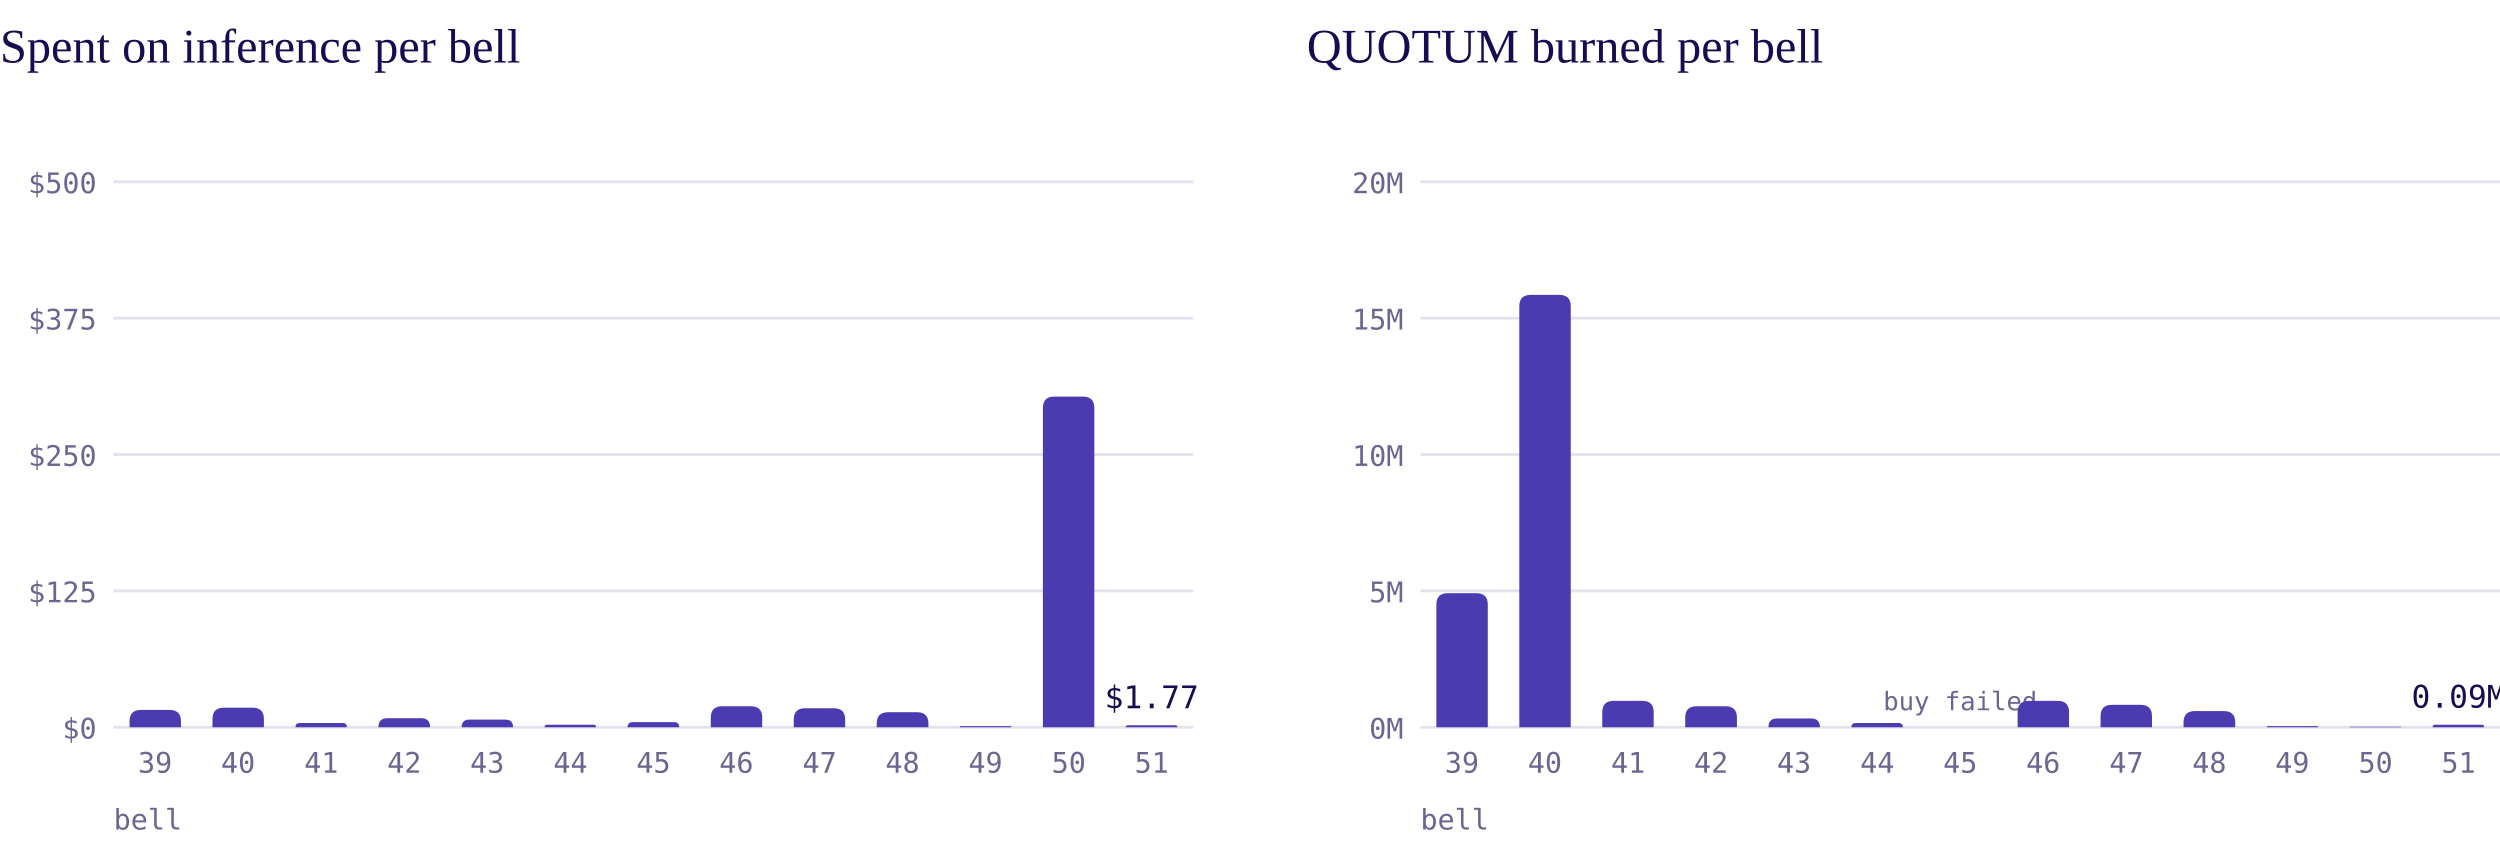
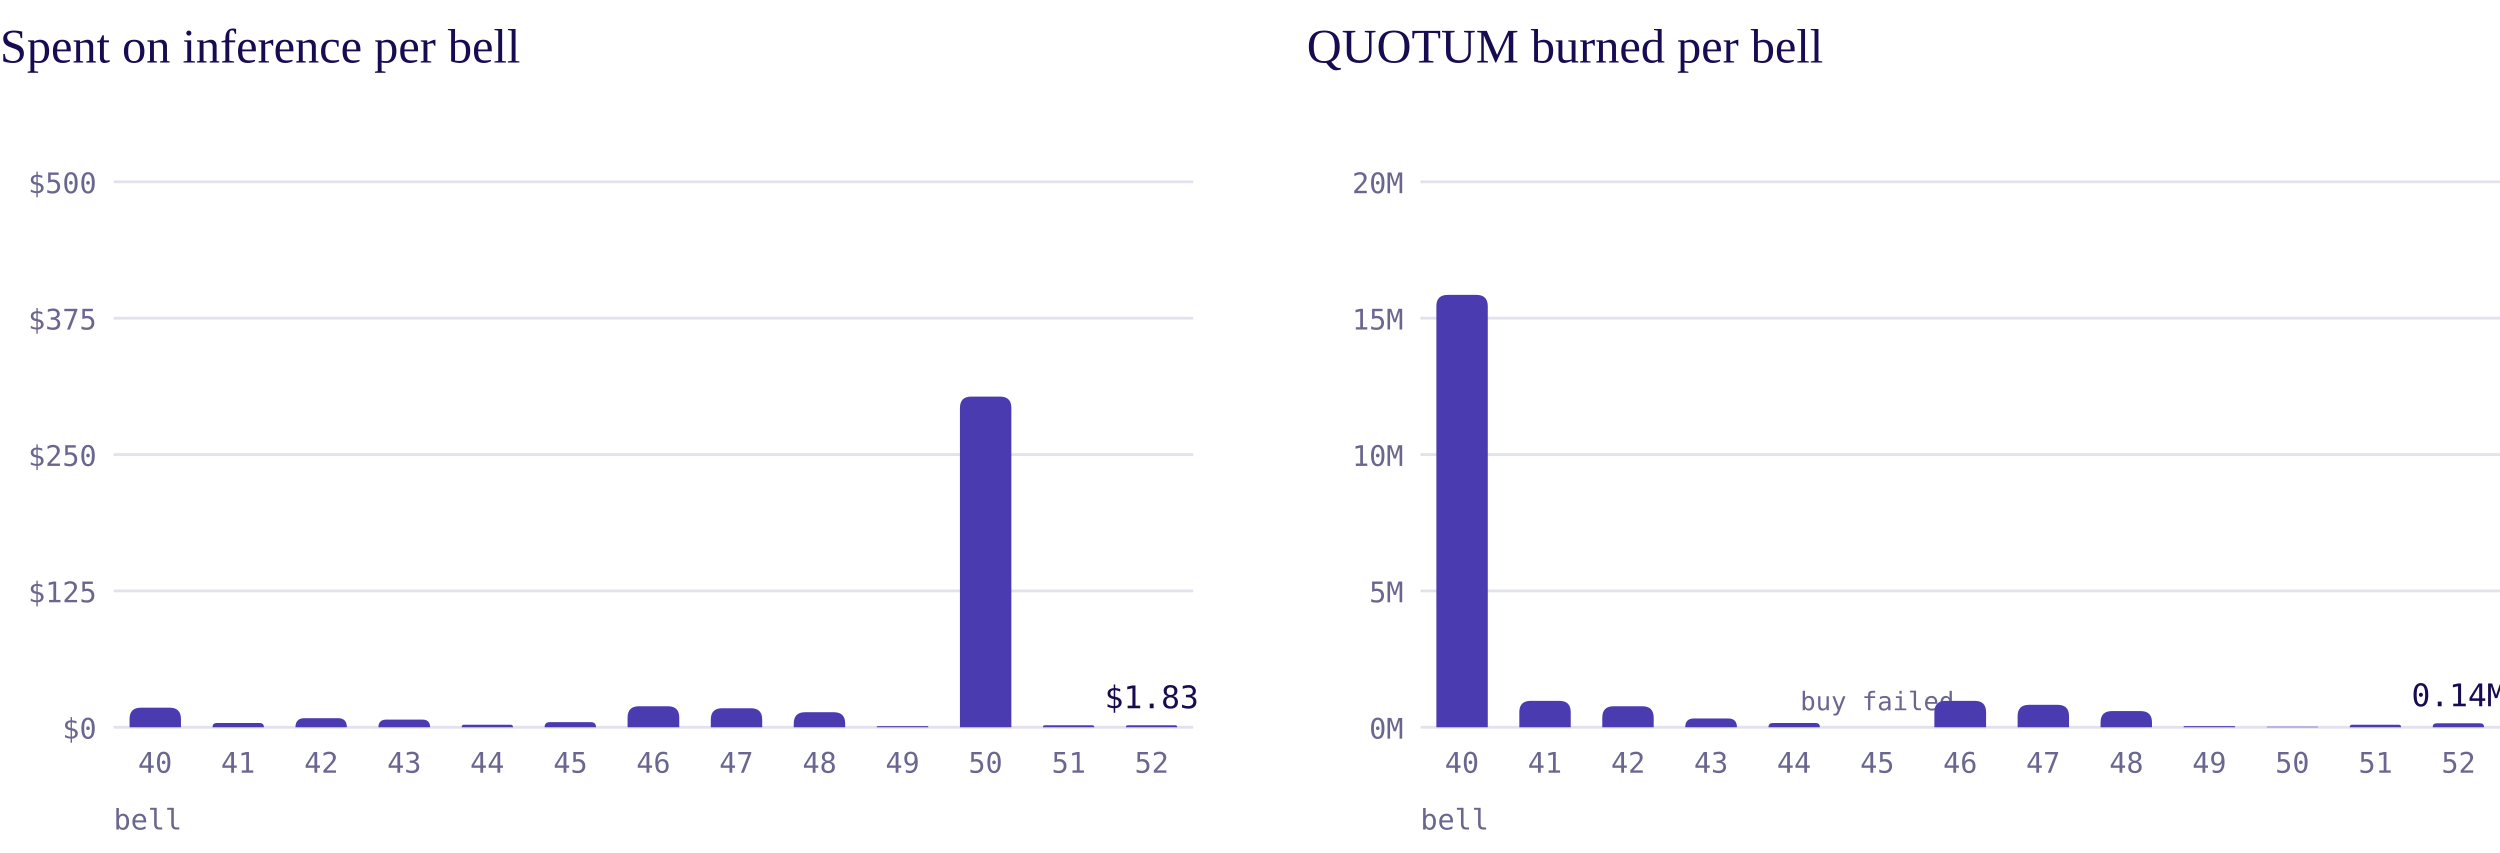
- <svg xmlns="http://www.w3.org/2000/svg" viewBox="0 0 880 300" width="880" height="300" role="img" aria-label="quotum bells 1 to 51: inference spent and QUOTUM burned per bell">
+ <svg xmlns="http://www.w3.org/2000/svg" viewBox="0 0 880 300" width="880" height="300" role="img" aria-label="quotum bells 1 to 52: inference spent and QUOTUM burned per bell">
  <text x="0" y="22" font-family="Georgia,'Times New Roman',serif" font-size="17" fill="#180b51">Spent on inference per bell</text>
  <line x1="40" x2="420" y1="256.0" y2="256.0" stroke="#e4e1ee" stroke-width="1" />
  <text x="34" y="260.0" text-anchor="end" font-family="ui-monospace,SFMono-Regular,Menlo,monospace" font-size="10" fill="#6b6690">$0</text>
  <line x1="40" x2="420" y1="208.0" y2="208.0" stroke="#e4e1ee" stroke-width="1" />
  <text x="34" y="212.0" text-anchor="end" font-family="ui-monospace,SFMono-Regular,Menlo,monospace" font-size="10" fill="#6b6690">$125</text>
  <line x1="40" x2="420" y1="160.0" y2="160.0" stroke="#e4e1ee" stroke-width="1" />
  <text x="34" y="164.0" text-anchor="end" font-family="ui-monospace,SFMono-Regular,Menlo,monospace" font-size="10" fill="#6b6690">$250</text>
  <line x1="40" x2="420" y1="112.0" y2="112.0" stroke="#e4e1ee" stroke-width="1" />
  <text x="34" y="116.0" text-anchor="end" font-family="ui-monospace,SFMono-Regular,Menlo,monospace" font-size="10" fill="#6b6690">$375</text>
  <line x1="40" x2="420" y1="64.0" y2="64.0" stroke="#e4e1ee" stroke-width="1" />
  <text x="34" y="68.0" text-anchor="end" font-family="ui-monospace,SFMono-Regular,Menlo,monospace" font-size="10" fill="#6b6690">$500</text>
-   <path d="M45.6,256.0 V253.9 Q45.6,249.9 49.6,249.9 H59.7 Q63.7,249.9 63.7,253.9 V256.0 Z" fill="#4b3bb0" />
-   <text x="54.6" y="272" text-anchor="middle" font-family="ui-monospace,SFMono-Regular,Menlo,monospace" font-size="10" fill="#6b6690">39</text>
-   <path d="M74.8,256.0 V253.1 Q74.8,249.1 78.8,249.1 H88.9 Q92.9,249.1 92.9,253.1 V256.0 Z" fill="#4b3bb0" />
-   <text x="83.8" y="272" text-anchor="middle" font-family="ui-monospace,SFMono-Regular,Menlo,monospace" font-size="10" fill="#6b6690">40</text>
-   <path d="M104.0,256.0 V256.0 Q104.0,254.5 105.5,254.5 H120.7 Q122.1,254.5 122.1,256.0 V256.0 Z" fill="#4b3bb0" />
-   <text x="113.1" y="272" text-anchor="middle" font-family="ui-monospace,SFMono-Regular,Menlo,monospace" font-size="10" fill="#6b6690">41</text>
-   <path d="M133.2,256.0 V256.0 Q133.2,252.8 136.4,252.8 H148.2 Q151.4,252.8 151.4,256.0 V256.0 Z" fill="#4b3bb0" />
-   <text x="142.3" y="272" text-anchor="middle" font-family="ui-monospace,SFMono-Regular,Menlo,monospace" font-size="10" fill="#6b6690">42</text>
-   <path d="M162.5,256.0 V256.0 Q162.5,253.3 165.2,253.3 H177.9 Q180.6,253.3 180.6,256.0 V256.0 Z" fill="#4b3bb0" />
-   <text x="171.5" y="272" text-anchor="middle" font-family="ui-monospace,SFMono-Regular,Menlo,monospace" font-size="10" fill="#6b6690">43</text>
-   <path d="M191.7,256.0 V256.0 Q191.7,255.1 192.6,255.1 H209.0 Q209.8,255.1 209.8,256.0 V256.0 Z" fill="#4b3bb0" />
-   <text x="200.8" y="272" text-anchor="middle" font-family="ui-monospace,SFMono-Regular,Menlo,monospace" font-size="10" fill="#6b6690">44</text>
-   <path d="M220.9,256.0 V256.0 Q220.9,254.2 222.7,254.2 H237.3 Q239.1,254.2 239.1,256.0 V256.0 Z" fill="#4b3bb0" />
-   <text x="230.0" y="272" text-anchor="middle" font-family="ui-monospace,SFMono-Regular,Menlo,monospace" font-size="10" fill="#6b6690">45</text>
-   <path d="M250.2,256.0 V252.6 Q250.2,248.6 254.2,248.6 H264.3 Q268.3,248.6 268.3,252.6 V256.0 Z" fill="#4b3bb0" />
-   <text x="259.2" y="272" text-anchor="middle" font-family="ui-monospace,SFMono-Regular,Menlo,monospace" font-size="10" fill="#6b6690">46</text>
-   <path d="M279.4,256.0 V253.3 Q279.4,249.3 283.4,249.3 H293.5 Q297.5,249.3 297.5,253.3 V256.0 Z" fill="#4b3bb0" />
-   <text x="288.5" y="272" text-anchor="middle" font-family="ui-monospace,SFMono-Regular,Menlo,monospace" font-size="10" fill="#6b6690">47</text>
-   <path d="M308.6,256.0 V254.7 Q308.6,250.7 312.6,250.7 H322.8 Q326.8,250.7 326.8,254.7 V256.0 Z" fill="#4b3bb0" />
-   <text x="317.7" y="272" text-anchor="middle" font-family="ui-monospace,SFMono-Regular,Menlo,monospace" font-size="10" fill="#6b6690">48</text>
-   <path d="M337.9,256.0 V256.0 Q337.9,255.6 338.2,255.6 H355.6 Q356.0,255.6 356.0,256.0 V256.0 Z" fill="#4b3bb0" />
-   <text x="346.9" y="272" text-anchor="middle" font-family="ui-monospace,SFMono-Regular,Menlo,monospace" font-size="10" fill="#6b6690">49</text>
-   <path d="M367.1,256.0 V143.6 Q367.1,139.6 371.1,139.6 H381.2 Q385.2,139.6 385.2,143.6 V256.0 Z" fill="#4b3bb0" />
-   <text x="376.2" y="272" text-anchor="middle" font-family="ui-monospace,SFMono-Regular,Menlo,monospace" font-size="10" fill="#6b6690">50</text>
-   <path d="M396.3,256.0 V256.0 Q396.3,255.3 397.0,255.3 H413.8 Q414.4,255.3 414.4,256.0 V256.0 Z" fill="#4b3bb0" />
-   <text x="405.4" y="272" text-anchor="middle" font-family="ui-monospace,SFMono-Regular,Menlo,monospace" font-size="10" fill="#6b6690">51</text>
-   <text x="405.4" y="249.3" text-anchor="middle" font-family="ui-monospace,SFMono-Regular,Menlo,monospace" font-size="11" fill="#180b51">$1.77</text>
+   <path d="M45.6,256.0 V253.1 Q45.6,249.1 49.6,249.1 H59.7 Q63.7,249.1 63.7,253.1 V256.0 Z" fill="#4b3bb0" />
+   <text x="54.6" y="272" text-anchor="middle" font-family="ui-monospace,SFMono-Regular,Menlo,monospace" font-size="10" fill="#6b6690">40</text>
+   <path d="M74.8,256.0 V256.0 Q74.8,254.5 76.3,254.5 H91.4 Q92.9,254.5 92.9,256.0 V256.0 Z" fill="#4b3bb0" />
+   <text x="83.8" y="272" text-anchor="middle" font-family="ui-monospace,SFMono-Regular,Menlo,monospace" font-size="10" fill="#6b6690">41</text>
+   <path d="M104.0,256.0 V256.0 Q104.0,252.8 107.2,252.8 H119.0 Q122.1,252.8 122.1,256.0 V256.0 Z" fill="#4b3bb0" />
+   <text x="113.1" y="272" text-anchor="middle" font-family="ui-monospace,SFMono-Regular,Menlo,monospace" font-size="10" fill="#6b6690">42</text>
+   <path d="M133.2,256.0 V256.0 Q133.2,253.3 136.0,253.3 H148.7 Q151.4,253.3 151.4,256.0 V256.0 Z" fill="#4b3bb0" />
+   <text x="142.3" y="272" text-anchor="middle" font-family="ui-monospace,SFMono-Regular,Menlo,monospace" font-size="10" fill="#6b6690">43</text>
+   <path d="M162.5,256.0 V256.0 Q162.5,255.1 163.3,255.1 H179.7 Q180.6,255.1 180.6,256.0 V256.0 Z" fill="#4b3bb0" />
+   <text x="171.5" y="272" text-anchor="middle" font-family="ui-monospace,SFMono-Regular,Menlo,monospace" font-size="10" fill="#6b6690">44</text>
+   <path d="M191.7,256.0 V256.0 Q191.7,254.2 193.5,254.2 H208.0 Q209.8,254.2 209.8,256.0 V256.0 Z" fill="#4b3bb0" />
+   <text x="200.8" y="272" text-anchor="middle" font-family="ui-monospace,SFMono-Regular,Menlo,monospace" font-size="10" fill="#6b6690">45</text>
+   <path d="M220.9,256.0 V252.6 Q220.9,248.6 224.9,248.6 H235.1 Q239.1,248.6 239.1,252.6 V256.0 Z" fill="#4b3bb0" />
+   <text x="230.0" y="272" text-anchor="middle" font-family="ui-monospace,SFMono-Regular,Menlo,monospace" font-size="10" fill="#6b6690">46</text>
+   <path d="M250.2,256.0 V253.3 Q250.2,249.3 254.2,249.3 H264.3 Q268.3,249.3 268.3,253.3 V256.0 Z" fill="#4b3bb0" />
+   <text x="259.2" y="272" text-anchor="middle" font-family="ui-monospace,SFMono-Regular,Menlo,monospace" font-size="10" fill="#6b6690">47</text>
+   <path d="M279.4,256.0 V254.7 Q279.4,250.7 283.4,250.7 H293.5 Q297.5,250.7 297.5,254.7 V256.0 Z" fill="#4b3bb0" />
+   <text x="288.5" y="272" text-anchor="middle" font-family="ui-monospace,SFMono-Regular,Menlo,monospace" font-size="10" fill="#6b6690">48</text>
+   <path d="M308.6,256.0 V256.0 Q308.6,255.6 309.0,255.6 H326.4 Q326.8,255.6 326.8,256.0 V256.0 Z" fill="#4b3bb0" />
+   <text x="317.7" y="272" text-anchor="middle" font-family="ui-monospace,SFMono-Regular,Menlo,monospace" font-size="10" fill="#6b6690">49</text>
+   <path d="M337.9,256.0 V143.6 Q337.9,139.6 341.9,139.6 H352.0 Q356.0,139.6 356.0,143.6 V256.0 Z" fill="#4b3bb0" />
+   <text x="346.9" y="272" text-anchor="middle" font-family="ui-monospace,SFMono-Regular,Menlo,monospace" font-size="10" fill="#6b6690">50</text>
+   <path d="M367.1,256.0 V256.0 Q367.1,255.3 367.8,255.3 H384.5 Q385.2,255.3 385.2,256.0 V256.0 Z" fill="#4b3bb0" />
+   <text x="376.2" y="272" text-anchor="middle" font-family="ui-monospace,SFMono-Regular,Menlo,monospace" font-size="10" fill="#6b6690">51</text>
+   <path d="M396.3,256.0 V256.0 Q396.3,255.3 397.0,255.3 H413.7 Q414.4,255.3 414.4,256.0 V256.0 Z" fill="#4b3bb0" />
+   <text x="405.4" y="272" text-anchor="middle" font-family="ui-monospace,SFMono-Regular,Menlo,monospace" font-size="10" fill="#6b6690">52</text>
+   <text x="405.4" y="249.3" text-anchor="middle" font-family="ui-monospace,SFMono-Regular,Menlo,monospace" font-size="11" fill="#180b51">$1.83</text>
  <text x="40" y="292" font-family="ui-monospace,SFMono-Regular,Menlo,monospace" font-size="10" fill="#6b6690">bell</text>
  <text x="460" y="22" font-family="Georgia,'Times New Roman',serif" font-size="17" fill="#180b51">QUOTUM burned per bell</text>
  <line x1="500" x2="880" y1="256.0" y2="256.0" stroke="#e4e1ee" stroke-width="1" />
  <text x="494" y="260.0" text-anchor="end" font-family="ui-monospace,SFMono-Regular,Menlo,monospace" font-size="10" fill="#6b6690">0M</text>
  <line x1="500" x2="880" y1="208.0" y2="208.0" stroke="#e4e1ee" stroke-width="1" />
  <text x="494" y="212.0" text-anchor="end" font-family="ui-monospace,SFMono-Regular,Menlo,monospace" font-size="10" fill="#6b6690">5M</text>
  <line x1="500" x2="880" y1="160.0" y2="160.0" stroke="#e4e1ee" stroke-width="1" />
  <text x="494" y="164.0" text-anchor="end" font-family="ui-monospace,SFMono-Regular,Menlo,monospace" font-size="10" fill="#6b6690">10M</text>
  <line x1="500" x2="880" y1="112.0" y2="112.0" stroke="#e4e1ee" stroke-width="1" />
  <text x="494" y="116.0" text-anchor="end" font-family="ui-monospace,SFMono-Regular,Menlo,monospace" font-size="10" fill="#6b6690">15M</text>
  <line x1="500" x2="880" y1="64.0" y2="64.0" stroke="#e4e1ee" stroke-width="1" />
  <text x="494" y="68.0" text-anchor="end" font-family="ui-monospace,SFMono-Regular,Menlo,monospace" font-size="10" fill="#6b6690">20M</text>
-   <path d="M505.6,256.0 V212.8 Q505.6,208.8 509.6,208.8 H519.7 Q523.7,208.8 523.7,212.8 V256.0 Z" fill="#4b3bb0" />
-   <text x="514.6" y="272" text-anchor="middle" font-family="ui-monospace,SFMono-Regular,Menlo,monospace" font-size="10" fill="#6b6690">39</text>
-   <path d="M534.8,256.0 V107.8 Q534.8,103.8 538.8,103.8 H548.9 Q552.9,103.8 552.9,107.8 V256.0 Z" fill="#4b3bb0" />
-   <text x="543.8" y="272" text-anchor="middle" font-family="ui-monospace,SFMono-Regular,Menlo,monospace" font-size="10" fill="#6b6690">40</text>
-   <path d="M564.0,256.0 V250.7 Q564.0,246.7 568.0,246.7 H578.1 Q582.1,246.7 582.1,250.7 V256.0 Z" fill="#4b3bb0" />
-   <text x="573.1" y="272" text-anchor="middle" font-family="ui-monospace,SFMono-Regular,Menlo,monospace" font-size="10" fill="#6b6690">41</text>
-   <path d="M593.2,256.0 V252.6 Q593.2,248.6 597.2,248.6 H607.4 Q611.4,248.6 611.4,252.6 V256.0 Z" fill="#4b3bb0" />
-   <text x="602.3" y="272" text-anchor="middle" font-family="ui-monospace,SFMono-Regular,Menlo,monospace" font-size="10" fill="#6b6690">42</text>
-   <path d="M622.5,256.0 V256.0 Q622.5,252.9 625.5,252.9 H637.5 Q640.6,252.9 640.6,256.0 V256.0 Z" fill="#4b3bb0" />
-   <text x="631.5" y="272" text-anchor="middle" font-family="ui-monospace,SFMono-Regular,Menlo,monospace" font-size="10" fill="#6b6690">43</text>
-   <path d="M651.7,256.0 V256.0 Q651.7,254.5 653.2,254.5 H668.3 Q669.8,254.5 669.8,256.0 V256.0 Z" fill="#4b3bb0" />
-   <text x="660.8" y="272" text-anchor="middle" font-family="ui-monospace,SFMono-Regular,Menlo,monospace" font-size="10" fill="#6b6690">44</text>
-   <text x="690.0" y="272" text-anchor="middle" font-family="ui-monospace,SFMono-Regular,Menlo,monospace" font-size="10" fill="#6b6690">45</text>
-   <text x="690.0" y="250" text-anchor="middle" font-family="ui-monospace,SFMono-Regular,Menlo,monospace" font-size="9" fill="#6b6690">buy failed</text>
-   <path d="M710.2,256.0 V250.7 Q710.2,246.7 714.2,246.7 H724.3 Q728.3,246.7 728.3,250.7 V256.0 Z" fill="#4b3bb0" />
-   <text x="719.2" y="272" text-anchor="middle" font-family="ui-monospace,SFMono-Regular,Menlo,monospace" font-size="10" fill="#6b6690">46</text>
-   <path d="M739.4,256.0 V252.1 Q739.4,248.1 743.4,248.1 H753.5 Q757.5,248.1 757.5,252.1 V256.0 Z" fill="#4b3bb0" />
-   <text x="748.5" y="272" text-anchor="middle" font-family="ui-monospace,SFMono-Regular,Menlo,monospace" font-size="10" fill="#6b6690">47</text>
-   <path d="M768.6,256.0 V254.3 Q768.6,250.3 772.6,250.3 H782.8 Q786.8,250.3 786.8,254.3 V256.0 Z" fill="#4b3bb0" />
-   <text x="777.7" y="272" text-anchor="middle" font-family="ui-monospace,SFMono-Regular,Menlo,monospace" font-size="10" fill="#6b6690">48</text>
-   <path d="M797.9,256.0 V256.0 Q797.9,255.6 798.2,255.6 H815.6 Q816.0,255.6 816.0,256.0 V256.0 Z" fill="#4b3bb0" />
-   <text x="806.9" y="272" text-anchor="middle" font-family="ui-monospace,SFMono-Regular,Menlo,monospace" font-size="10" fill="#6b6690">49</text>
-   <path d="M827.1,256.0 V256.0 Q827.1,255.8 827.3,255.8 H845.0 Q845.2,255.8 845.2,256.0 V256.0 Z" fill="#4b3bb0" />
-   <text x="836.2" y="272" text-anchor="middle" font-family="ui-monospace,SFMono-Regular,Menlo,monospace" font-size="10" fill="#6b6690">50</text>
-   <path d="M856.3,256.0 V256.0 Q856.3,255.1 857.2,255.1 H873.6 Q874.4,255.1 874.4,256.0 V256.0 Z" fill="#4b3bb0" />
-   <text x="865.4" y="272" text-anchor="middle" font-family="ui-monospace,SFMono-Regular,Menlo,monospace" font-size="10" fill="#6b6690">51</text>
-   <text x="865.4" y="249.1" text-anchor="middle" font-family="ui-monospace,SFMono-Regular,Menlo,monospace" font-size="11" fill="#180b51">0.09M</text>
+   <path d="M505.6,256.0 V107.8 Q505.6,103.8 509.6,103.8 H519.7 Q523.7,103.8 523.7,107.8 V256.0 Z" fill="#4b3bb0" />
+   <text x="514.6" y="272" text-anchor="middle" font-family="ui-monospace,SFMono-Regular,Menlo,monospace" font-size="10" fill="#6b6690">40</text>
+   <path d="M534.8,256.0 V250.7 Q534.8,246.7 538.8,246.7 H548.9 Q552.9,246.7 552.9,250.7 V256.0 Z" fill="#4b3bb0" />
+   <text x="543.8" y="272" text-anchor="middle" font-family="ui-monospace,SFMono-Regular,Menlo,monospace" font-size="10" fill="#6b6690">41</text>
+   <path d="M564.0,256.0 V252.6 Q564.0,248.6 568.0,248.6 H578.1 Q582.1,248.6 582.1,252.6 V256.0 Z" fill="#4b3bb0" />
+   <text x="573.1" y="272" text-anchor="middle" font-family="ui-monospace,SFMono-Regular,Menlo,monospace" font-size="10" fill="#6b6690">42</text>
+   <path d="M593.2,256.0 V256.0 Q593.2,252.9 596.3,252.9 H608.3 Q611.4,252.9 611.4,256.0 V256.0 Z" fill="#4b3bb0" />
+   <text x="602.3" y="272" text-anchor="middle" font-family="ui-monospace,SFMono-Regular,Menlo,monospace" font-size="10" fill="#6b6690">43</text>
+   <path d="M622.5,256.0 V256.0 Q622.5,254.5 624.0,254.5 H639.1 Q640.6,254.5 640.6,256.0 V256.0 Z" fill="#4b3bb0" />
+   <text x="631.5" y="272" text-anchor="middle" font-family="ui-monospace,SFMono-Regular,Menlo,monospace" font-size="10" fill="#6b6690">44</text>
+   <text x="660.8" y="272" text-anchor="middle" font-family="ui-monospace,SFMono-Regular,Menlo,monospace" font-size="10" fill="#6b6690">45</text>
+   <text x="660.8" y="250" text-anchor="middle" font-family="ui-monospace,SFMono-Regular,Menlo,monospace" font-size="9" fill="#6b6690">buy failed</text>
+   <path d="M680.9,256.0 V250.7 Q680.9,246.7 684.9,246.7 H695.1 Q699.1,246.7 699.1,250.7 V256.0 Z" fill="#4b3bb0" />
+   <text x="690.0" y="272" text-anchor="middle" font-family="ui-monospace,SFMono-Regular,Menlo,monospace" font-size="10" fill="#6b6690">46</text>
+   <path d="M710.2,256.0 V252.1 Q710.2,248.1 714.2,248.1 H724.3 Q728.3,248.1 728.3,252.1 V256.0 Z" fill="#4b3bb0" />
+   <text x="719.2" y="272" text-anchor="middle" font-family="ui-monospace,SFMono-Regular,Menlo,monospace" font-size="10" fill="#6b6690">47</text>
+   <path d="M739.4,256.0 V254.3 Q739.4,250.3 743.4,250.3 H753.5 Q757.5,250.3 757.5,254.3 V256.0 Z" fill="#4b3bb0" />
+   <text x="748.5" y="272" text-anchor="middle" font-family="ui-monospace,SFMono-Regular,Menlo,monospace" font-size="10" fill="#6b6690">48</text>
+   <path d="M768.6,256.0 V256.0 Q768.6,255.6 769.0,255.6 H786.4 Q786.8,255.6 786.8,256.0 V256.0 Z" fill="#4b3bb0" />
+   <text x="777.7" y="272" text-anchor="middle" font-family="ui-monospace,SFMono-Regular,Menlo,monospace" font-size="10" fill="#6b6690">49</text>
+   <path d="M797.9,256.0 V256.0 Q797.9,255.8 798.1,255.8 H815.8 Q816.0,255.8 816.0,256.0 V256.0 Z" fill="#4b3bb0" />
+   <text x="806.9" y="272" text-anchor="middle" font-family="ui-monospace,SFMono-Regular,Menlo,monospace" font-size="10" fill="#6b6690">50</text>
+   <path d="M827.1,256.0 V256.0 Q827.1,255.1 828.0,255.1 H844.3 Q845.2,255.1 845.2,256.0 V256.0 Z" fill="#4b3bb0" />
+   <text x="836.2" y="272" text-anchor="middle" font-family="ui-monospace,SFMono-Regular,Menlo,monospace" font-size="10" fill="#6b6690">51</text>
+   <path d="M856.3,256.0 V256.0 Q856.3,254.6 857.7,254.6 H873.1 Q874.4,254.6 874.4,256.0 V256.0 Z" fill="#4b3bb0" />
+   <text x="865.4" y="272" text-anchor="middle" font-family="ui-monospace,SFMono-Regular,Menlo,monospace" font-size="10" fill="#6b6690">52</text>
+   <text x="865.4" y="248.6" text-anchor="middle" font-family="ui-monospace,SFMono-Regular,Menlo,monospace" font-size="11" fill="#180b51">0.14M</text>
  <text x="500" y="292" font-family="ui-monospace,SFMono-Regular,Menlo,monospace" font-size="10" fill="#6b6690">bell</text>
</svg>
